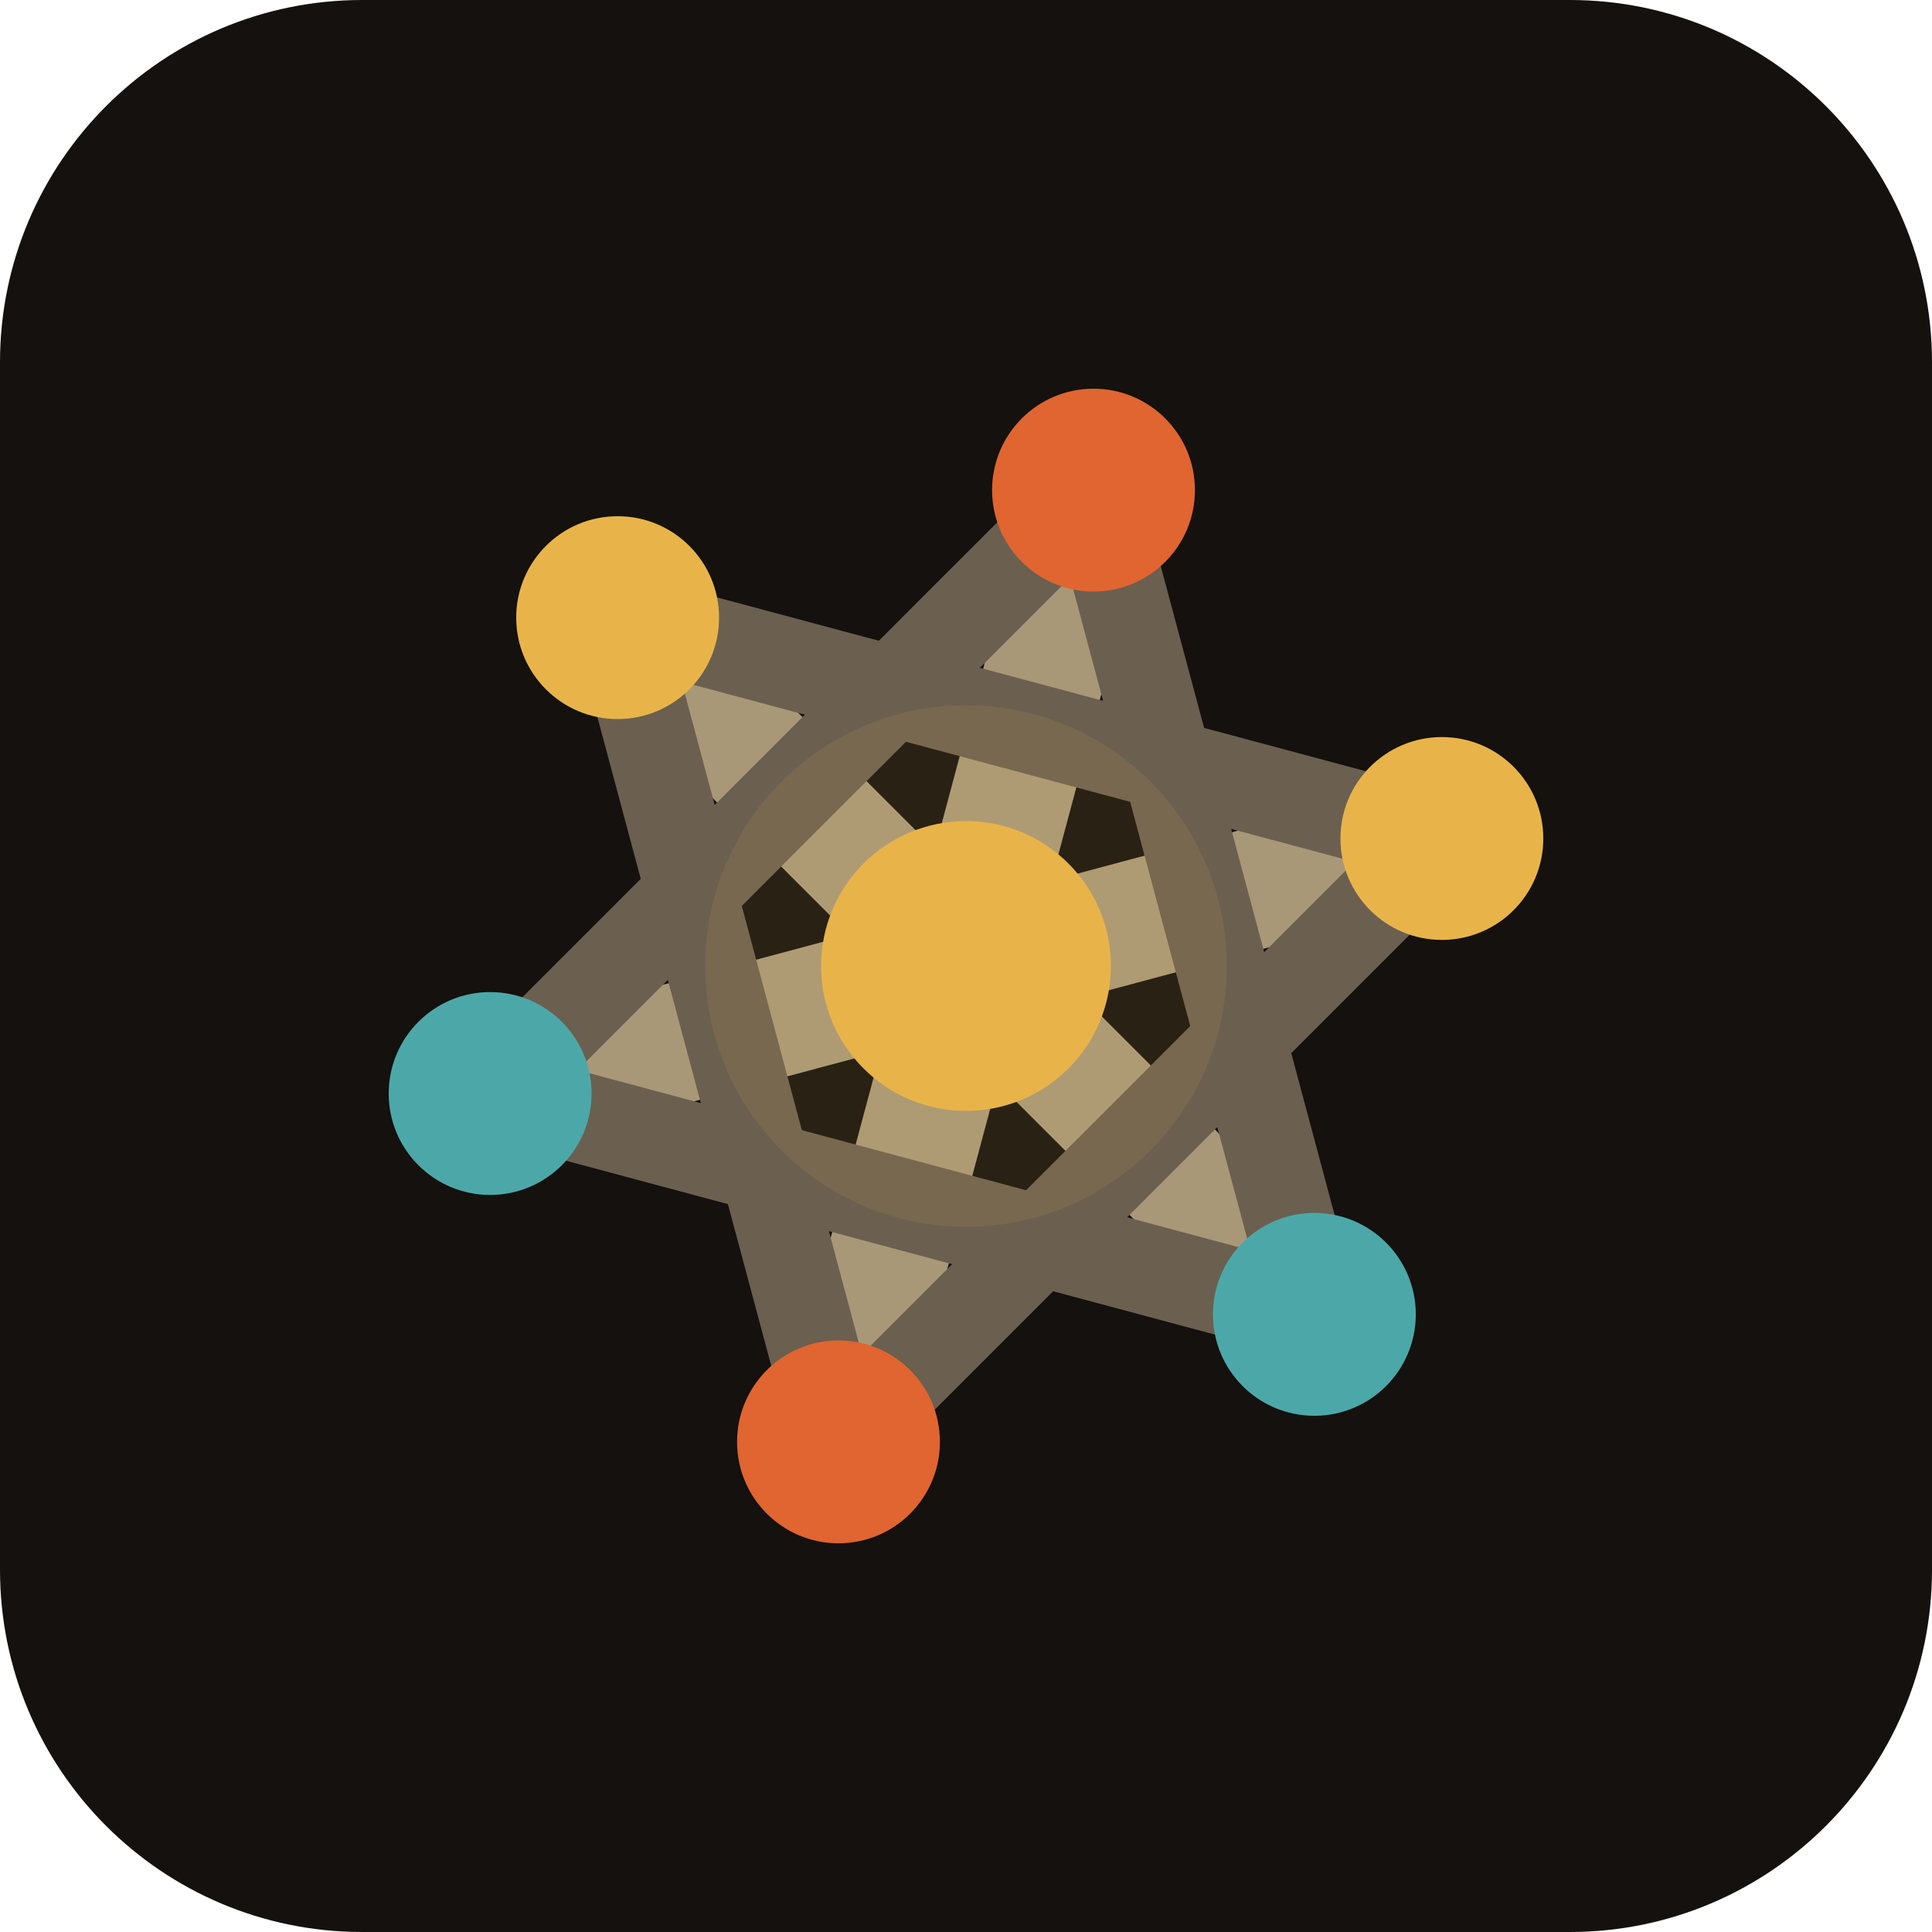
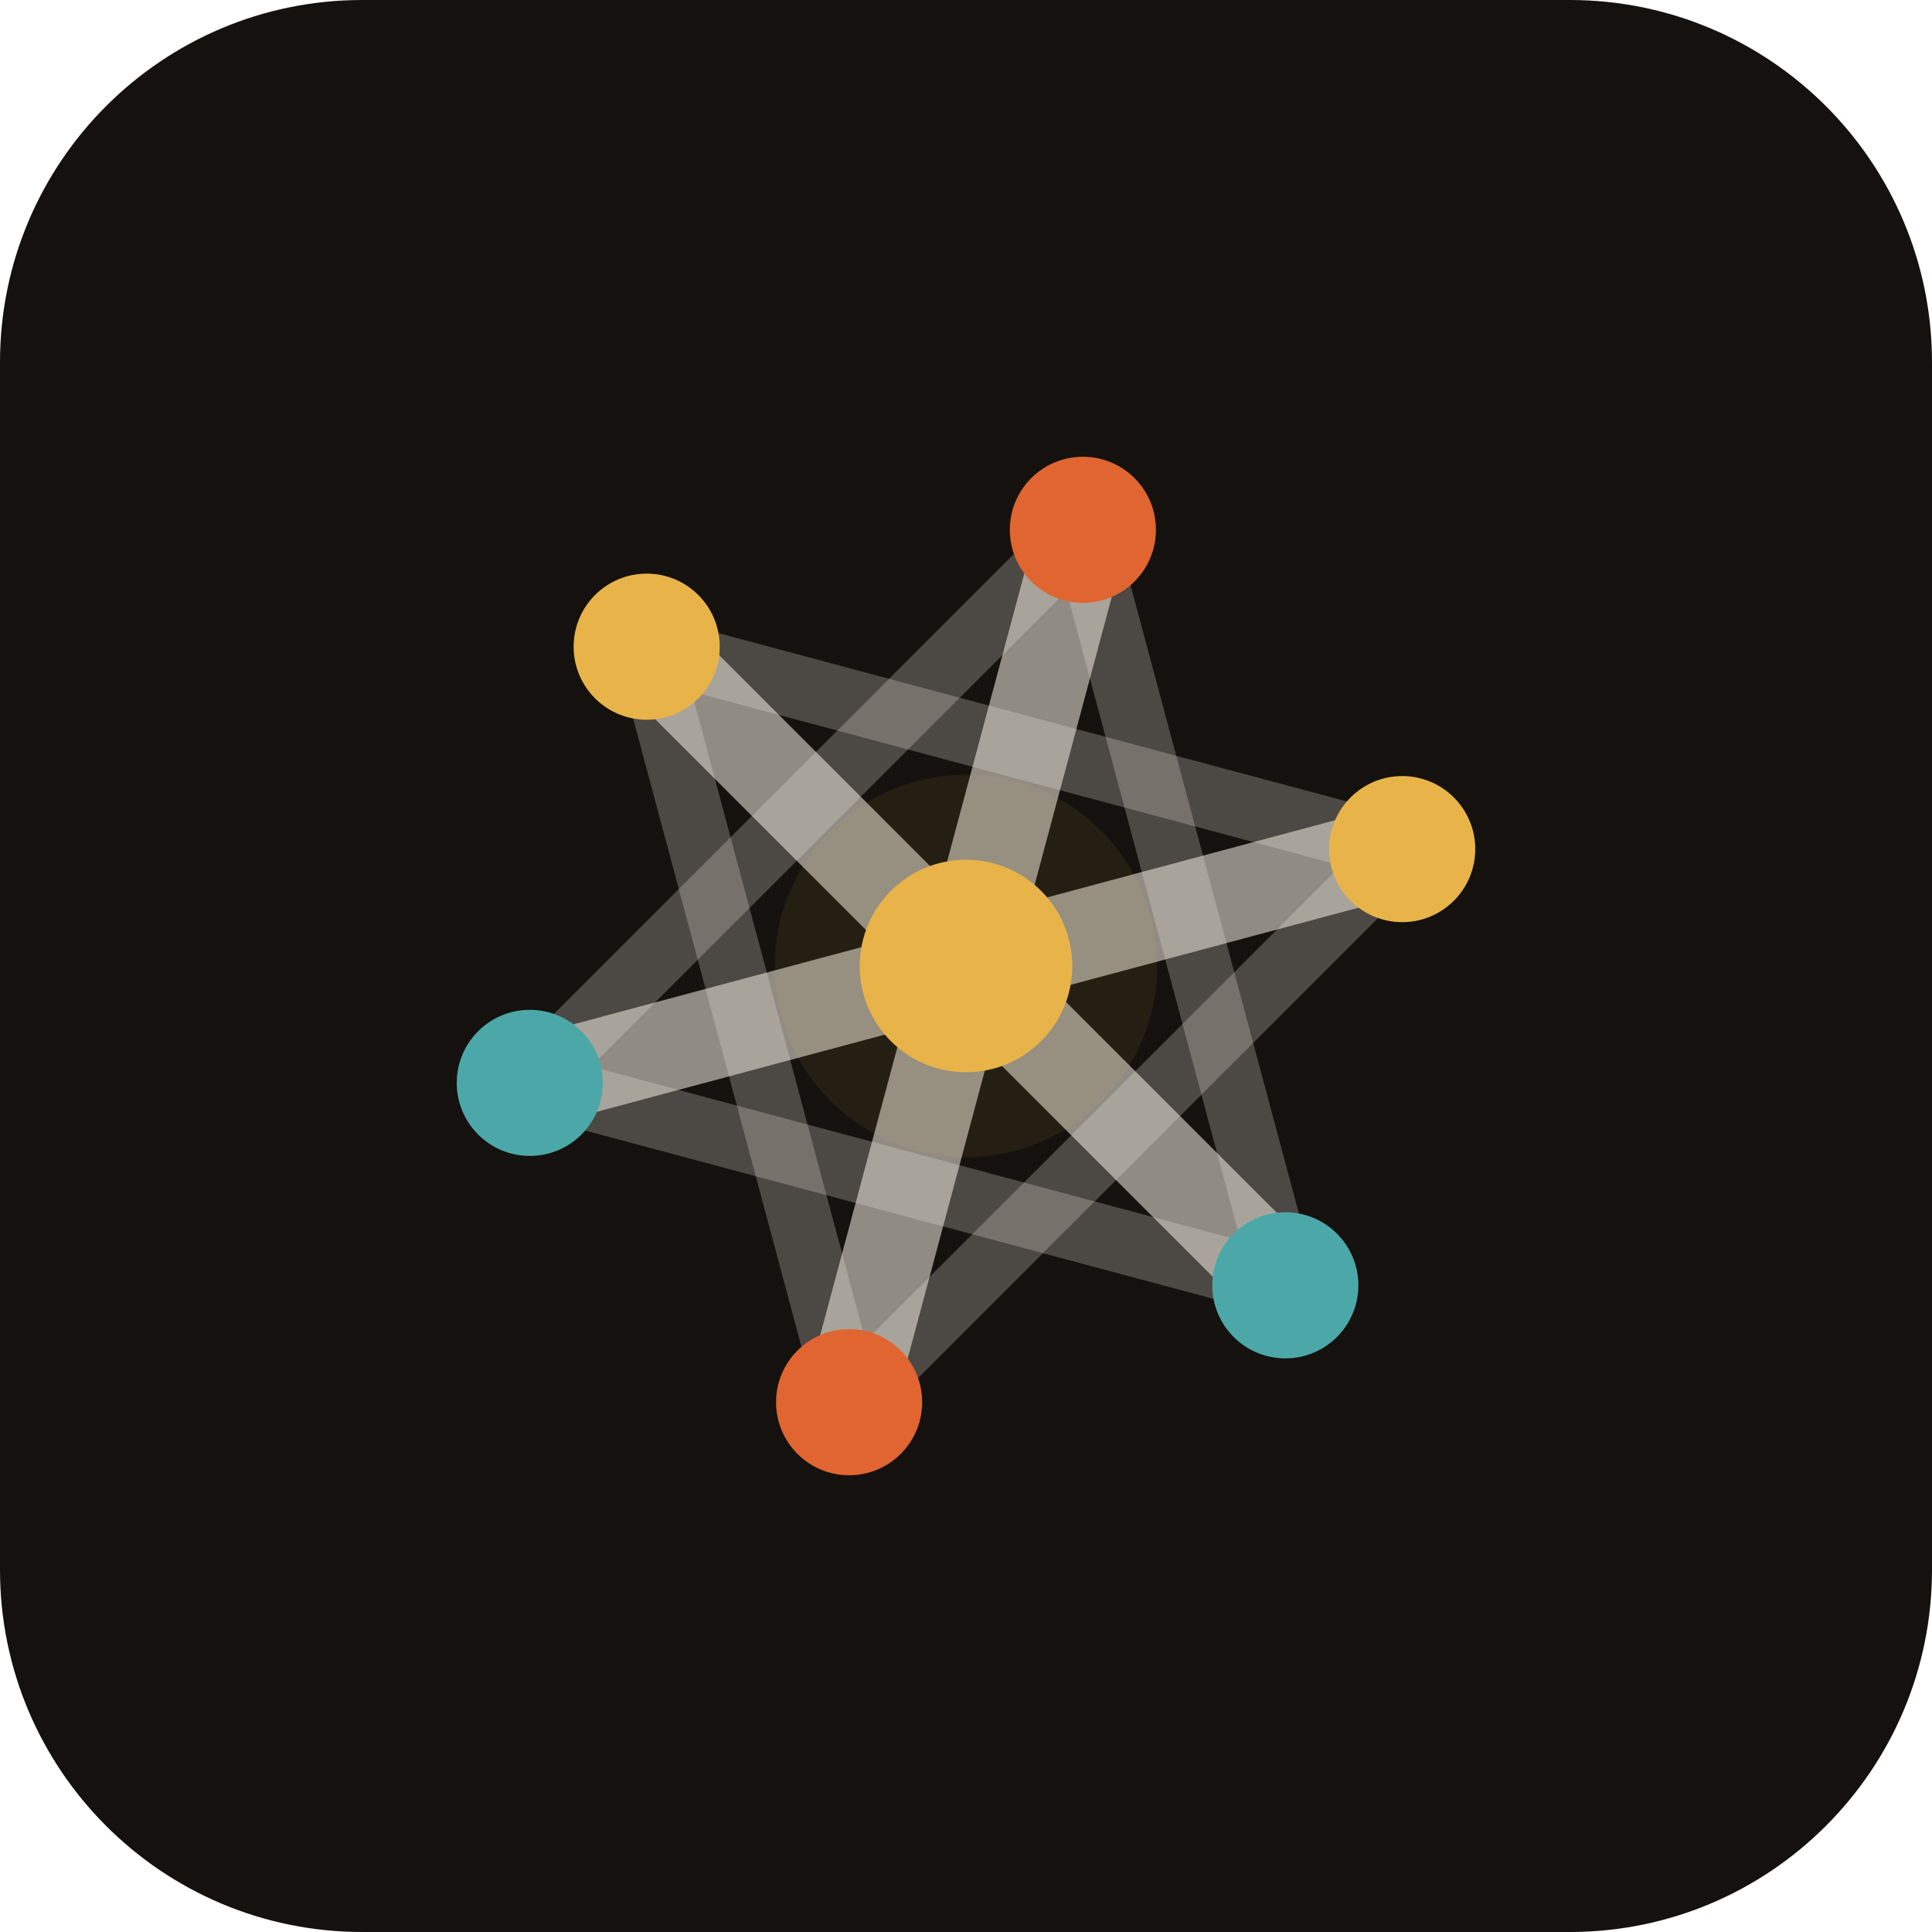
<svg xmlns="http://www.w3.org/2000/svg" viewBox="0 0 32 32" width="32" height="32">
  <rect width="32" height="32" rx="6" fill="#14110e" />
-   <g transform="translate(4,4)">
-     <line x1="12" y1="12" x2="14.112" y2="4.118" stroke="#a89878" stroke-width="2" />
-     <line x1="12" y1="12" x2="19.882" y2="9.888" stroke="#a89878" stroke-width="2" />
-     <line x1="12" y1="12" x2="17.77" y2="17.77" stroke="#a89878" stroke-width="2" />
-     <line x1="12" y1="12" x2="9.888" y2="19.882" stroke="#a89878" stroke-width="2" />
-     <line x1="12" y1="12" x2="4.118" y2="14.112" stroke="#a89878" stroke-width="2" />
-     <line x1="12" y1="12" x2="6.23" y2="6.23" stroke="#a89878" stroke-width="2" />
-     <line x1="14.112" y1="4.118" x2="17.77" y2="17.77" stroke="#6b5f50" stroke-width="1.5" />
-     <line x1="19.882" y1="9.888" x2="9.888" y2="19.882" stroke="#6b5f50" stroke-width="1.5" />
-     <line x1="17.77" y1="17.77" x2="4.118" y2="14.112" stroke="#6b5f50" stroke-width="1.5" />
-     <line x1="9.888" y1="19.882" x2="6.23" y2="6.23" stroke="#6b5f50" stroke-width="1.5" />
-     <line x1="4.118" y1="14.112" x2="14.112" y2="4.118" stroke="#6b5f50" stroke-width="1.5" />
-     <line x1="6.23" y1="6.23" x2="19.882" y2="9.888" stroke="#6b5f50" stroke-width="1.5" />
-     <circle cx="12" cy="12" r="4.32" fill="#e8b44a" opacity=".1" />
-     <circle cx="12" cy="12" r="2.4" fill="#e8b44a" />
-     <circle cx="14.112" cy="4.118" r="1.68" fill="#e06530" />
-     <circle cx="19.882" cy="9.888" r="1.68" fill="#e8b44a" />
-     <circle cx="17.77" cy="17.77" r="1.68" fill="#4ca8a8" />
-     <circle cx="9.888" cy="19.882" r="1.68" fill="#e06530" />
-     <circle cx="4.118" cy="14.112" r="1.68" fill="#4ca8a8" />
-     <circle cx="6.23" cy="6.23" r="1.68" fill="#e8b44a" />
+   <g transform="translate(5,5)">
+     <line x1="11" y1="11" x2="12.936" y2="3.775" stroke="#f5f0e4" stroke-width="1.5" opacity="0.55" />
+     <line x1="11" y1="11" x2="18.225" y2="9.064" stroke="#f5f0e4" stroke-width="1.5" opacity="0.55" />
+     <line x1="11" y1="11" x2="16.289" y2="16.289" stroke="#f5f0e4" stroke-width="1.5" opacity="0.55" />
+     <line x1="11" y1="11" x2="9.064" y2="18.225" stroke="#f5f0e4" stroke-width="1.5" opacity="0.55" />
+     <line x1="11" y1="11" x2="3.775" y2="12.936" stroke="#f5f0e4" stroke-width="1.5" opacity="0.55" />
+     <line x1="11" y1="11" x2="5.711" y2="5.711" stroke="#f5f0e4" stroke-width="1.5" opacity="0.55" />
+     <line x1="12.936" y1="3.775" x2="16.289" y2="16.289" stroke="#f5f0e4" stroke-width="1.05" opacity="0.248" />
+     <line x1="18.225" y1="9.064" x2="9.064" y2="18.225" stroke="#f5f0e4" stroke-width="1.05" opacity="0.248" />
+     <line x1="16.289" y1="16.289" x2="3.775" y2="12.936" stroke="#f5f0e4" stroke-width="1.05" opacity="0.248" />
+     <line x1="9.064" y1="18.225" x2="5.711" y2="5.711" stroke="#f5f0e4" stroke-width="1.05" opacity="0.248" />
+     <line x1="3.775" y1="12.936" x2="12.936" y2="3.775" stroke="#f5f0e4" stroke-width="1.05" opacity="0.248" />
+     <line x1="5.711" y1="5.711" x2="18.225" y2="9.064" stroke="#f5f0e4" stroke-width="1.05" opacity="0.248" />
+     <circle cx="11" cy="11" r="3.168" fill="#e8b44a" opacity=".08" />
+     <circle cx="11" cy="11" r="1.76" fill="#e8b44a" />
+     <circle cx="12.936" cy="3.775" r="1.21" fill="#e06530" />
+     <circle cx="18.225" cy="9.064" r="1.21" fill="#e8b44a" />
+     <circle cx="16.289" cy="16.289" r="1.21" fill="#4ca8a8" />
+     <circle cx="9.064" cy="18.225" r="1.21" fill="#e06530" />
+     <circle cx="3.775" cy="12.936" r="1.21" fill="#4ca8a8" />
+     <circle cx="5.711" cy="5.711" r="1.21" fill="#e8b44a" />
  </g>
</svg>
